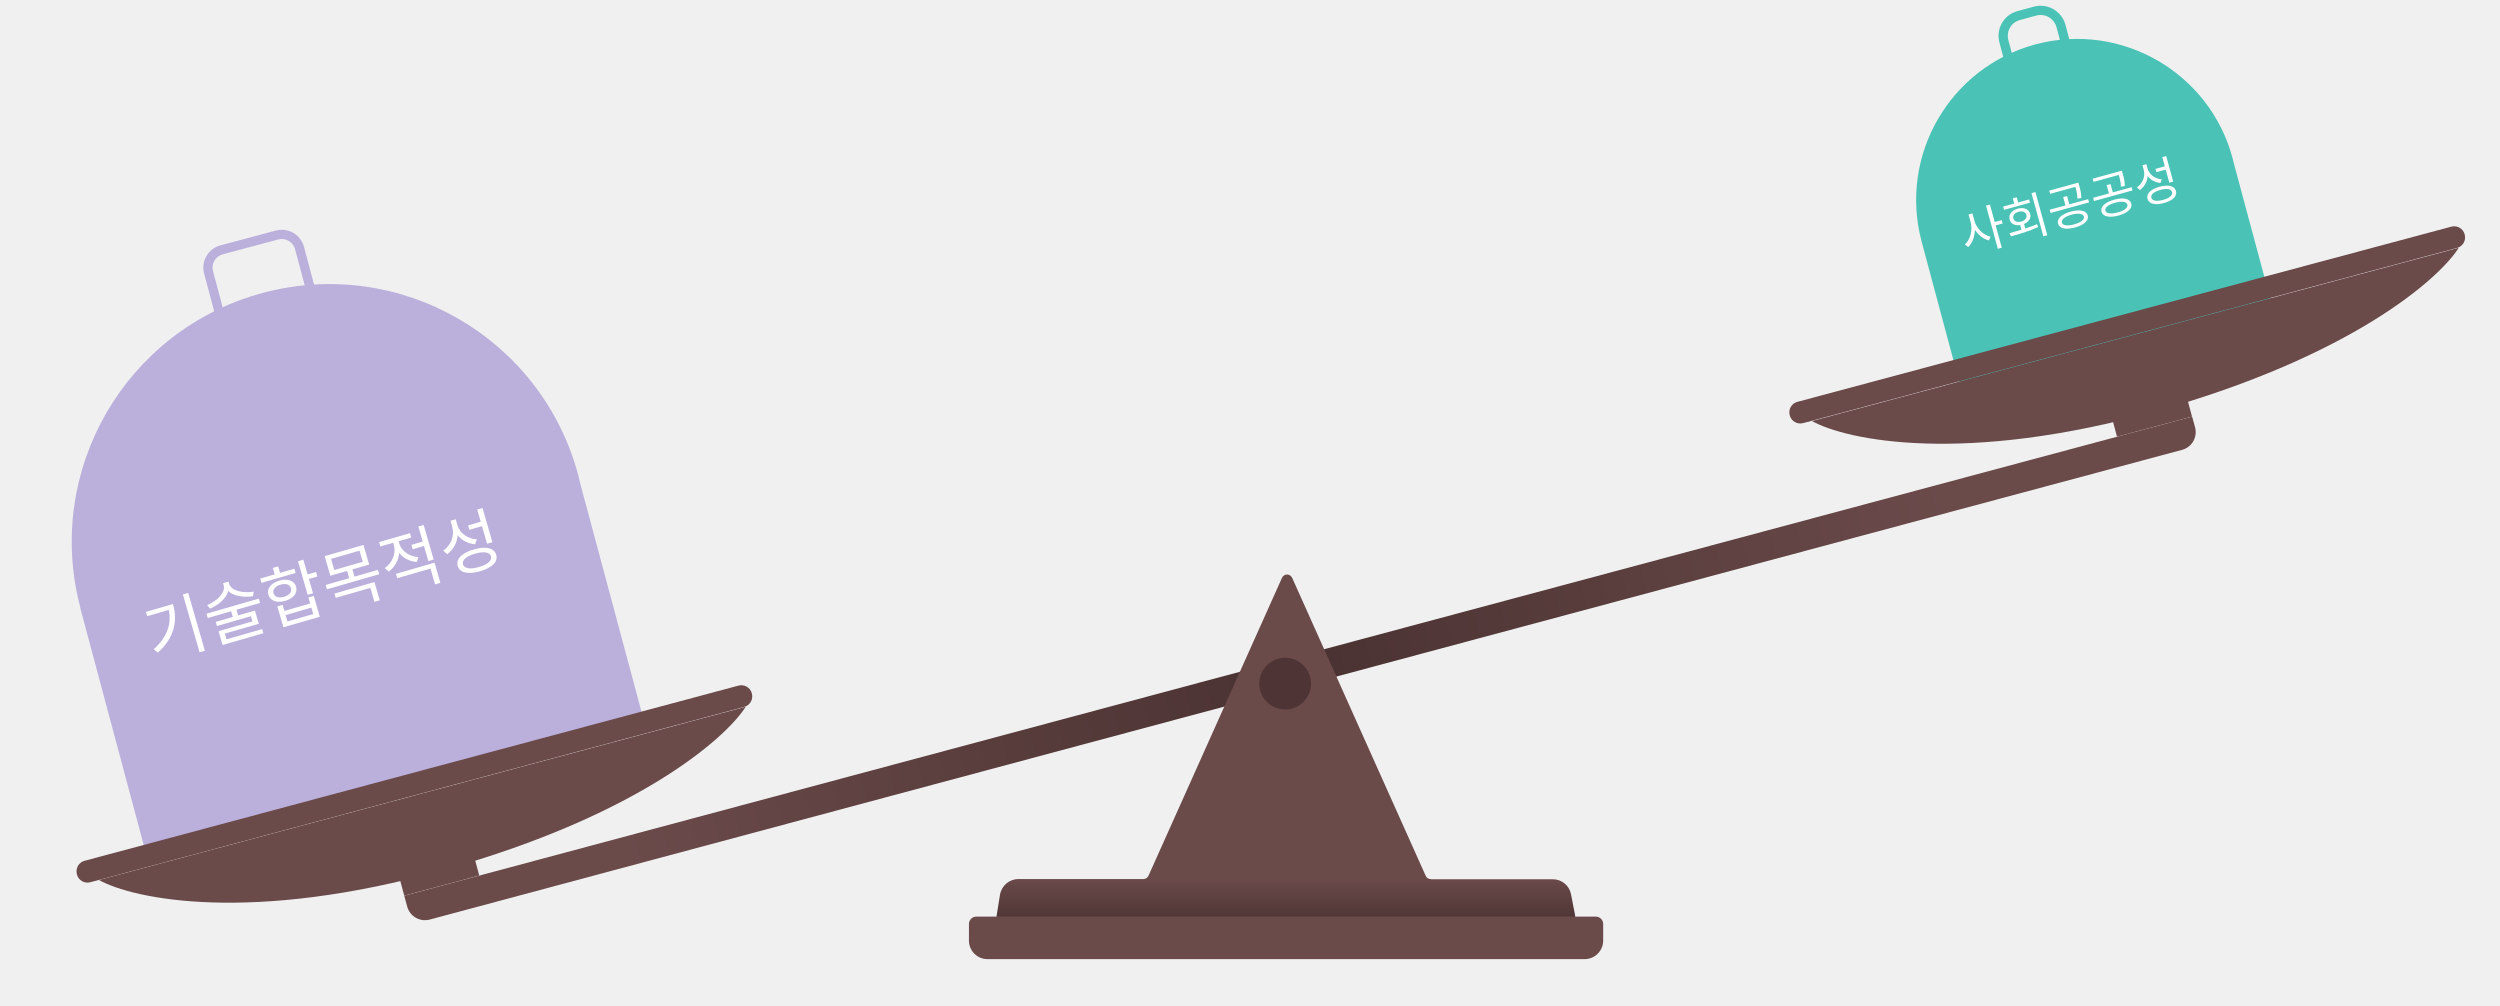
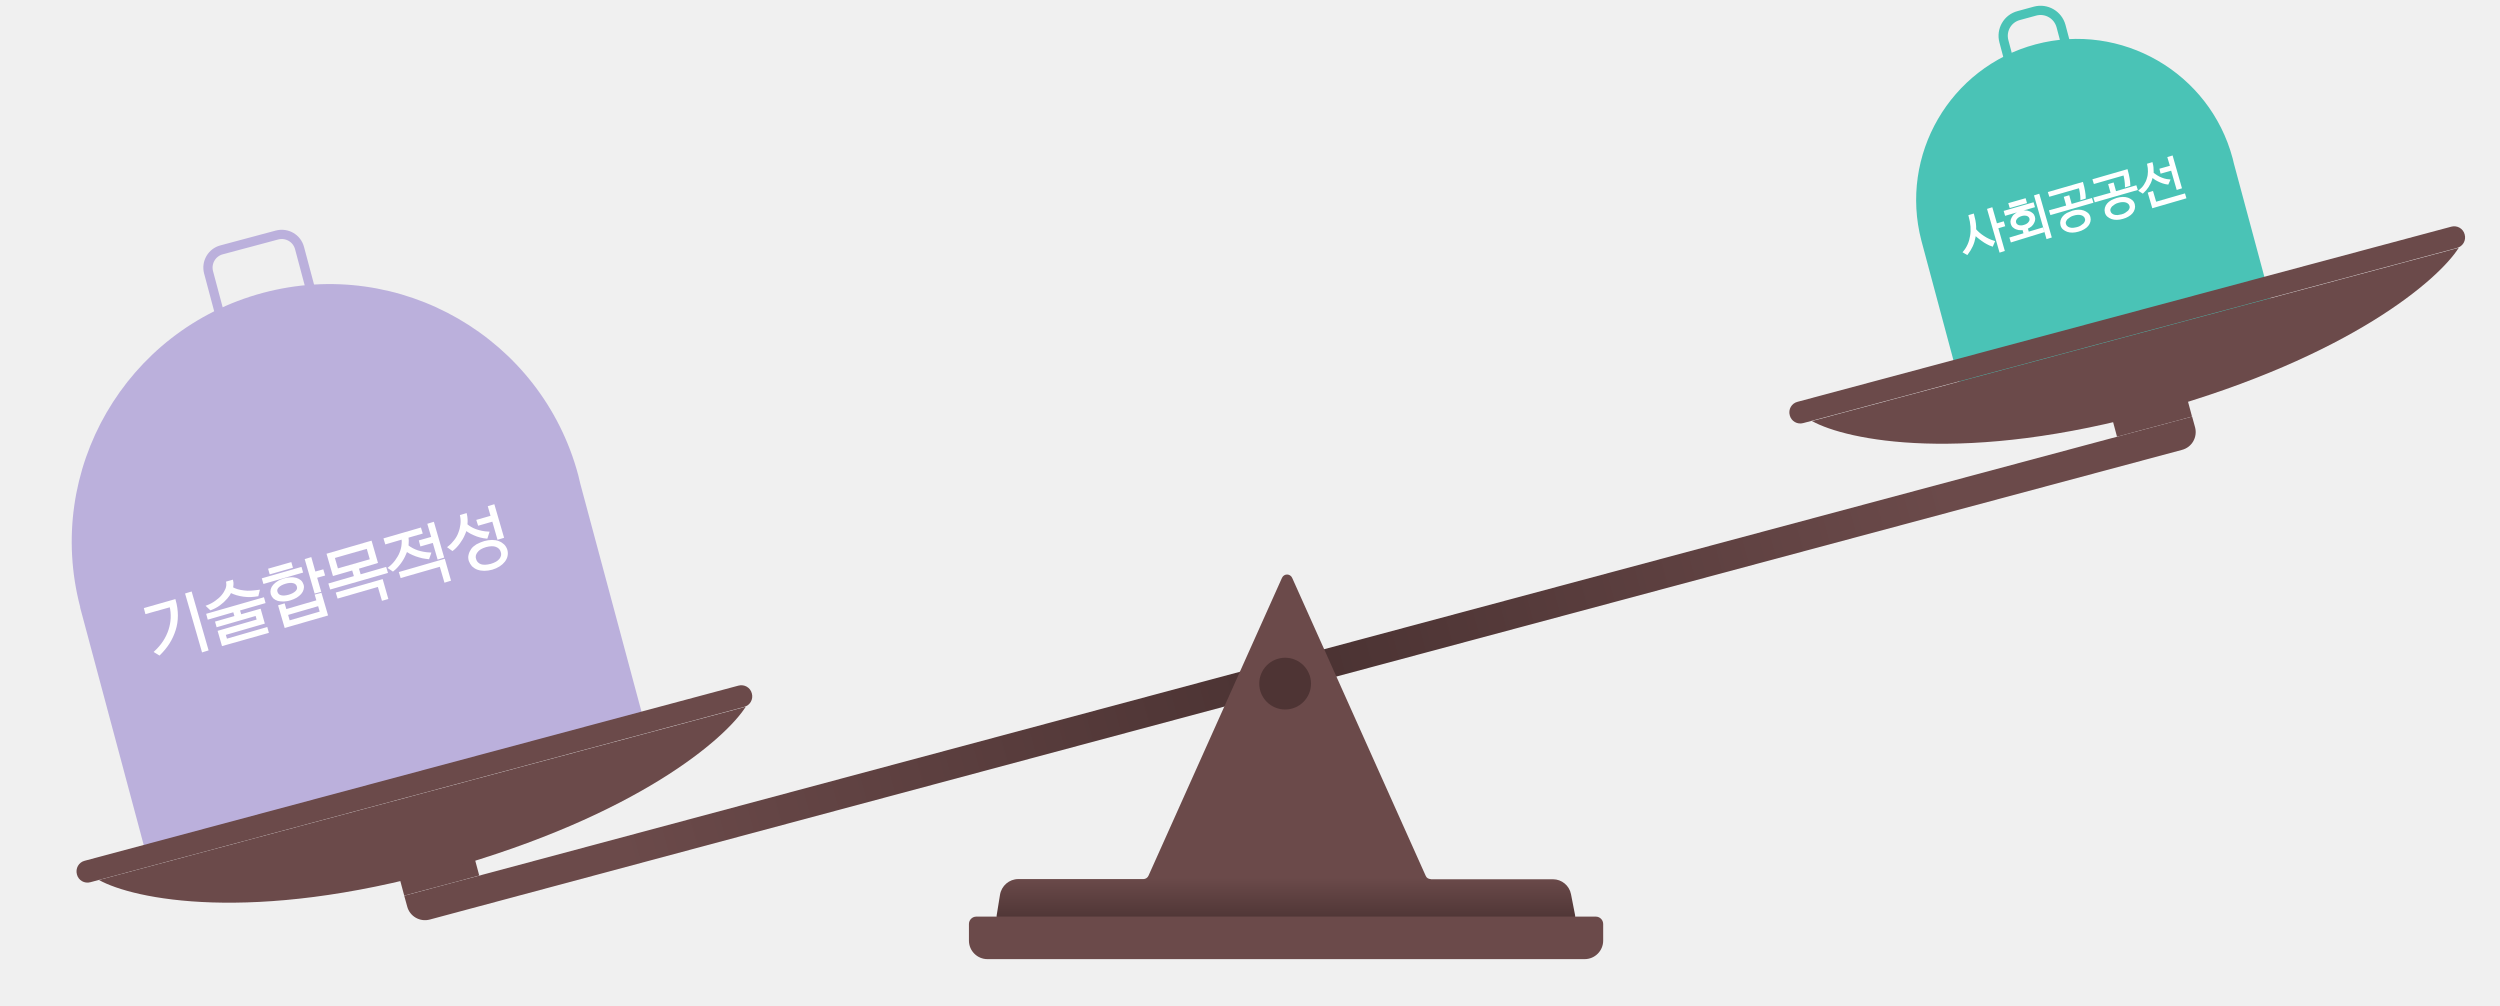
- <svg xmlns="http://www.w3.org/2000/svg" version="1.1" id="Layer_1" x="0px" y="0px" viewBox="0 0 1352 544" style="enable-background:new 0 0 1352 544;">
+ <svg xmlns="http://www.w3.org/2000/svg" version="1.1" id="Layer_1" x="0px" y="0px" viewBox="0 0 1352 544" style="enable-background:new 0 0 1352 544;" xml:space="preserve">
  <style type="text/css">
	.st0{fill-rule:evenodd;clip-rule:evenodd;fill:#4AC3B6;}
	.st1{fill:none;stroke:#4AC3B6;stroke-width:5;stroke-miterlimit:10;}
	.st2{fill-rule:evenodd;clip-rule:evenodd;fill:#BBB0DC;}
	.st3{fill:none;stroke:#BBB0DC;stroke-width:5;stroke-miterlimit:10;}
	.st4{fill:url(#SVGID_1_);}
	.st5{fill:#6B4A4A;}
	.st6{fill-rule:evenodd;clip-rule:evenodd;fill:url(#SVGID_2_);}
	.st7{fill:#4E3434;}
+ 	.st8{enable-background:new    ;}
+ 	.st9{fill:#FFFFFF;stroke:#FFFFFF;stroke-miterlimit:10;}
</style>
-   <path class="st0" d="M1208.1,88.5c-0.2-0.9-0.5-1.9-0.7-2.9c-12.4-46.4-60.2-74-106.6-61.6c-46.3,12.4-73.8,59.9-61.7,106.2l0,0 l22.7,84.7l168.2-45L1208.1,88.5z" />
+   <path class="st0" d="M1208.1,88.5c-0.2-0.9-0.5-1.9-0.7-2.9c-12.4-46.4-60.2-74-106.6-61.6c-46.3,12.4-73.8,59.9-61.7,106.2l0,0  l22.7,84.7l168.2-45L1208.1,88.5z" />
  <path class="st1" d="M1086.9,34.4l-3.2-12.1c-1.6-6,1.9-12.3,8.1-13.9l8.8-2.4c6-1.6,12.3,1.9,14,8.1l3.2,12.1" />
-   <path class="st2" d="M313.8,261.5c-0.4-1.5-0.7-3.1-1.1-4.6c-19.9-74.3-96.3-118.4-170.6-98.5c-74.1,19.9-118.2,95.9-98.7,170h-0.1 L79.6,464l269.2-72.1L313.8,261.5z" />
+   <path class="st2" d="M313.8,261.5c-0.4-1.5-0.7-3.1-1.1-4.6c-19.9-74.3-96.3-118.4-170.6-98.5c-74.1,19.9-118.2,95.9-98.7,170h-0.1  L79.6,464l269.2-72.1L313.8,261.5z" />
  <path class="st3" d="M120,174.3l-7.2-27c-1.4-5.3,1.7-10.8,7.1-12.2l29.9-8c5.3-1.4,10.8,1.7,12.2,7.1l7.2,27" />
-   <linearGradient id="SVGID_1_" gradientUnits="userSpaceOnUse" x1="1053.283" y1="-215.036" x2="337.048" y2="-406.95" gradientTransform="matrix(1 0 0 -1 0 54)">
+   <linearGradient id="SVGID_1_" gradientUnits="userSpaceOnUse" x1="1053.283" y1="827.037" x2="337.048" y2="1018.951" gradientTransform="matrix(1 0 0 1 0 -558)">
    <stop offset="0" style="stop-color:#6B4A4A" />
    <stop offset="0.488" style="stop-color:#4A3232" />
    <stop offset="1" style="stop-color:#6B4A4A" />
  </linearGradient>
-   <path class="st4" d="M218.6,484.4l966.9-259.1l1.6,5.8c1.4,5.3-1.7,10.8-7.1,12.2l-947.6,254c-5.3,1.4-10.8-1.7-12.2-7.1 L218.6,484.4z" />
+   <path class="st4" d="M218.6,484.4l966.9-259.1l1.6,5.8c1.4,5.3-1.7,10.8-7.1,12.2l-947.6,254c-5.3,1.4-10.8-1.7-12.2-7.1  L218.6,484.4z" />
  <g>
-     <rect x="1142.9" y="220.9" transform="matrix(0.9659 -0.2588 0.2588 0.9659 -18.8087 308.9139)" class="st5" width="42" height="10" />
+     <rect x="1142.9" y="220.9" transform="matrix(0.9659 -0.2588 0.2588 0.9659 -18.8087 308.9138)" class="st5" width="42" height="10" />
    <g>
      <path class="st5" d="M1166.7,222.2c-104.5,29.3-168.1,15.9-186.8,5.5l349.8-93.7C1318.9,151.1,1271.1,192.8,1166.7,222.2z" />
    </g>
  </g>
-   <path class="st5" d="M972.1,217.3l353.5-94.7c3.2-0.9,6.5,1,7.3,4.2l0,0c0.9,3.2-1,6.5-4.2,7.3l-353.5,94.7c-3.2,0.9-6.5-1-7.3-4.2 l0,0C967,221.4,968.9,218.1,972.1,217.3z" />
+   <path class="st5" d="M972.1,217.3l353.5-94.7c3.2-0.9,6.5,1,7.3,4.2l0,0c0.9,3.2-1,6.5-4.2,7.3l-353.5,94.7c-3.2,0.9-6.5-1-7.3-4.2  l0,0C967,221.4,968.9,218.1,972.1,217.3z" />
  <g>
-     <rect x="216.6" y="469.1" transform="matrix(0.9659 -0.2588 0.2588 0.9659 -114.6021 77.6436)" class="st5" width="42" height="10" />
+     <rect x="216.6" y="469.1" transform="matrix(0.9659 -0.2588 0.2588 0.9659 -114.602 77.6435)" class="st5" width="42" height="10" />
    <g>
      <path class="st5" d="M240.3,470.4c-104.5,29.3-168.1,15.9-186.8,5.5l349.8-93.7C392.5,399.3,344.8,441.1,240.3,470.4z" />
    </g>
  </g>
-   <path class="st5" d="M45.8,465.5l353.5-94.7c3.2-0.9,6.5,1,7.3,4.2l0,0c0.9,3.2-1,6.5-4.2,7.3L48.9,477.1c-3.2,0.9-6.5-1-7.3-4.2 l0,0C40.7,469.6,42.6,466.3,45.8,465.5z" />
-   <linearGradient id="SVGID_2_" gradientUnits="userSpaceOnUse" x1="695.414" y1="-256.7" x2="695.414" y2="-444.5" gradientTransform="matrix(1 0 0 -1 0 54)">
+   <path class="st5" d="M45.8,465.5l353.5-94.7c3.2-0.9,6.5,1,7.3,4.2l0,0c0.9,3.2-1,6.5-4.2,7.3L48.9,477.1c-3.2,0.9-6.5-1-7.3-4.2  l0,0C40.7,469.6,42.6,466.3,45.8,465.5z" />
+   <linearGradient id="SVGID_2_" gradientUnits="userSpaceOnUse" x1="695.414" y1="868.7" x2="695.414" y2="1056.5" gradientTransform="matrix(1 0 0 1 0 -558)">
    <stop offset="0.873" style="stop-color:#6B4A4A" />
    <stop offset="1" style="stop-color:#4D3434" />
  </linearGradient>
-   <path class="st6" d="M773.7,475.4c-1.2,0-2.3-0.7-2.7-1.8l-72.2-161.1c-1.1-2.4-4.4-2.4-5.5,0l-72.2,161.1c-0.5,1.1-1.6,1.8-2.7,1.8 h-67.7c-4.9,0-9.1,3.6-9.9,8.5L539,495c-0.3,1.8,1.1,3.5,3,3.5h306.9c1.9,0,3.3-1.7,2.9-3.6l-2.2-11.3c-0.9-4.7-5-8.1-9.8-8.1h-66.1 L773.7,475.4L773.7,475.4z" />
+   <path class="st6" d="M773.7,475.4c-1.2,0-2.3-0.7-2.7-1.8l-72.2-161.1c-1.1-2.4-4.4-2.4-5.5,0l-72.2,161.1c-0.5,1.1-1.6,1.8-2.7,1.8  h-67.7c-4.9,0-9.1,3.6-9.9,8.5L539,495c-0.3,1.8,1.1,3.5,3,3.5h306.9c1.9,0,3.3-1.7,2.9-3.6l-2.2-11.3c-0.9-4.7-5-8.1-9.8-8.1h-66.1  L773.7,475.4L773.7,475.4z" />
  <circle class="st7" cx="695" cy="369.7" r="14" />
  <path class="st5" d="M524,499.7c0-2.2,1.8-4,4-4h335c2.2,0,4,1.8,4,4v9c0,5.5-4.5,10-10,10H534c-5.5,0-10-4.5-10-10V499.7z" />
-   <text style="fill: rgb(255, 255, 255); font-family: Roboto; font-size: 36px; white-space: pre;" transform="matrix(0.960815, -0.277191, 0.277191, 0.960815, -109.3202, 74.81389)" x="106.166" y="324.48">기술합목적성</text>
-   <text style="fill: rgb(255, 255, 255); font-family: Roboto; font-size: 36px; white-space: pre;" transform="matrix(0.710127, -0.195221, 0.196868, 0.716118, 348.8687, 243.5271)" x="973.22" y="116.813">사회공공성</text>
+   <g class="st8">
+     <path class="st9" d="M78.4,329.2l16.1-4.6c0.8,2.8,1.2,5.6,1.2,8.3c0,2.7-0.4,5.3-1.2,7.8c-0.8,2.5-1.9,4.9-3.3,7.1s-3.1,4.2-5,6.1   l-2.3-1.4c1.8-1.7,3.4-3.5,4.7-5.5c1.3-2,2.3-4.1,3-6.2c0.7-2.2,1.1-4.3,1.2-6.5c0.1-2.2-0.1-4.4-0.6-6.5L79,331.5L78.4,329.2z    M109.6,352.2l-8.9-30.9l2.6-0.8l8.9,30.9L109.6,352.2z" />
+     <path class="st9" d="M120.4,348.8l-2.1-7.3l21.1-6.1l-0.8-2.9l-21.1,6.1l-0.6-2.1l10.5-3l-0.9-3l-13.8,4l-0.6-2.2l30.3-8.7l0.6,2.2   l-13.8,4l0.9,3l10.5-3l2,7.1l-21.1,6.1l0.9,3l21.8-6.3l0.6,2.2L120.4,348.8z M139.3,322c-1.2,0.2-2.4,0.3-3.7,0.4   c-1.3,0-2.5,0-3.8-0.2c-1.3-0.2-2.5-0.4-3.8-0.8c-1.1-0.3-2.2-0.8-3.3-1.3c-0.5,1.1-1.2,2.2-2.1,3.2c-1.2,1.4-2.5,2.6-4,3.7   c-1.5,1.1-3.1,1.9-4.7,2.5l-1.8-1.7c1.6-0.6,3.1-1.4,4.5-2.4c1.4-1,2.6-2,3.6-3.2c1-1.2,1.7-2.4,2.2-3.6c0.5-1.3,0.6-2.5,0.4-3.7   l2.8-0.8c0.3,1.2,0.2,2.5-0.1,3.8c0.8,0.5,1.8,0.9,2.8,1.2c1.1,0.3,2.3,0.6,3.6,0.7c1.3,0.2,2.6,0.2,3.9,0.1s2.7-0.2,4.1-0.4   L139.3,322z" />
+     <path class="st9" d="M142.8,315.2l-0.6-2.1l20.5-5.9l0.6,2.1L142.8,315.2z M146.2,310l-0.6-2.1l11.6-3.3l0.6,2.1L146.2,310z    M156.9,324.2c-1.2,0.4-2.4,0.5-3.5,0.6c-1.1,0-2.1-0.1-3-0.3c-0.9-0.3-1.6-0.7-2.2-1.2c-0.6-0.6-1-1.2-1.3-2.1   c-0.2-0.8-0.2-1.6,0-2.4c0.2-0.8,0.6-1.5,1.2-2.2c0.6-0.7,1.4-1.3,2.3-1.9c0.9-0.6,2-1,3.3-1.4c1.2-0.4,2.4-0.5,3.5-0.6   s2.1,0.1,3,0.3c0.9,0.3,1.6,0.7,2.2,1.2c0.6,0.5,1,1.2,1.3,2.1s0.2,1.6,0,2.4c-0.2,0.8-0.6,1.5-1.2,2.2c-0.6,0.7-1.4,1.3-2.3,1.9   C159.2,323.4,158.1,323.8,156.9,324.2z M156.3,322.1c1.7-0.5,3-1.2,3.9-2.1c0.9-0.9,1.2-1.9,0.8-3c-0.3-1.1-1.1-1.8-2.3-2.1   c-1.2-0.3-2.7-0.2-4.4,0.3s-3,1.2-3.9,2.1c-0.9,0.9-1.2,1.9-0.8,3s1.1,1.8,2.3,2.1C153.1,322.7,154.5,322.6,156.3,322.1z    M173.5,321.2l3.3,11.3l-22.5,6.5l-3.3-11.3l2.6-0.8l0.9,3.1l17.2-5l-0.9-3.1L173.5,321.2z M173.5,331.1l-1.1-3.9l-17.2,5l1.1,3.9   L173.5,331.1z M170.5,320.4l-5.1-17.7l2.6-0.8l2.2,7.8l4.3-1.2l0.7,2.4l-4.3,1.2l2.2,7.6L170.5,320.4z" />
+     <path class="st9" d="M193.5,307.2l1.2,4l13.8-4l0.7,2.3l-30.3,8.7l-0.7-2.3l13.8-4l-1.2-4l-10.4,3l-3.2-11.1l23.4-6.8l3.2,11.1   L193.5,307.2z M182.4,308l18.2-5.2l-1.9-6.6l-18.2,5.2L182.4,308z M206.9,324.3l-2.2-7.5l-21.8,6.3l-0.7-2.3l24.4-7l2.8,9.8   L206.9,324.3z" />
+     <path class="st9" d="M228,288.2l-7.6,2.2c0.2,1.3,0.2,2.5,0.1,3.7c0,0.4-0.1,0.8-0.1,1.1c1.5,1.2,3.3,2.2,5.4,2.9   c2.2,0.7,4.5,1.1,6.8,1.2l-0.9,2.6c-1.1-0.1-2.2-0.3-3.3-0.5c-1.1-0.3-2.3-0.6-3.4-1c-1.1-0.4-2.2-0.9-3.2-1.4   c-0.7-0.4-1.4-0.8-2-1.2c-0.2,0.6-0.4,1.2-0.7,1.8c-0.7,1.7-1.6,3.3-2.8,4.9s-2.4,2.9-3.8,4l-2.1-1.4c1.4-1.1,2.7-2.4,3.7-3.8   c1-1.4,1.9-2.8,2.5-4.4c0.6-1.5,1-3.1,1.1-4.8c0.1-1,0.1-1.9-0.1-2.9l-8.9,2.6l-0.7-2.3l19.3-5.6L228,288.2z M240.7,314.5l-2.5-8.6   l-21.2,6.1l-0.7-2.3l23.9-6.9l3.1,10.9L240.7,314.5z M227.1,292.6l6.7-1.9l-2.1-7.1l2.6-0.8l5.3,18.4l-2.6,0.8l-2.6-9l-6.7,1.9   L227.1,292.6z" />
+     <path class="st9" d="M263.2,290.8c-1.1-0.1-2.3-0.3-3.4-0.6c-1.2-0.3-2.3-0.7-3.4-1.2c-1.1-0.5-2.2-1-3.2-1.7   c-0.5-0.3-0.9-0.6-1.3-0.9c-0.2,0.8-0.5,1.7-0.9,2.5c-0.7,1.7-1.6,3.2-2.7,4.7c-1.1,1.5-2.3,2.8-3.6,3.8l-2.1-1.5   c1.4-1.1,2.5-2.3,3.5-3.6s1.8-2.7,2.3-4.2c0.6-1.5,0.9-3,1.1-4.5c0.2-1.6,0.1-3.1-0.2-4.7l2.7-0.8c0.4,1.8,0.5,3.6,0.3,5.4   c0,0.1,0,0.2,0,0.3c1.4,1.2,3,2.1,4.8,2.8c2.3,0.8,4.6,1.3,7,1.4L263.2,290.8z M262,293.1c1.5-0.4,2.8-0.6,4.1-0.6   c1.3,0,2.5,0.2,3.5,0.6c1.1,0.4,1.9,1,2.7,1.7c0.7,0.7,1.3,1.7,1.6,2.7c0.3,1.1,0.3,2.1,0.1,3.1c-0.2,1-0.7,2-1.4,2.9   c-0.7,0.9-1.6,1.7-2.7,2.4c-1.1,0.7-2.4,1.3-3.8,1.7c-1.5,0.4-2.8,0.6-4.2,0.6c-1.3,0-2.5-0.2-3.6-0.6c-1.1-0.4-1.9-1-2.7-1.7   c-0.7-0.8-1.2-1.7-1.6-2.7c-0.3-1.1-0.4-2.1-0.1-3.1c0.2-1,0.7-2,1.3-2.9s1.6-1.7,2.7-2.4C259.3,294.1,260.6,293.5,262,293.1z    M265.6,305.4c2.3-0.7,3.9-1.6,4.9-2.9c1-1.3,1.3-2.7,0.8-4.1c-0.4-1.5-1.4-2.5-2.9-3.1c-1.5-0.6-3.4-0.5-5.7,0.1   c-2.3,0.7-3.9,1.6-4.9,3c-1,1.3-1.3,2.7-0.8,4.1c0.4,1.5,1.4,2.5,2.9,3.1C261.4,306.1,263.3,306,265.6,305.4z M258.2,281.5l7.7-2.2   l-1.5-5.2l2.6-0.8l5,17.2l-2.6,0.8l-2.8-9.8l-7.7,2.2L258.2,281.5z" />
+   </g>
+   <g class="st8">
+     <path class="st9" d="M1077.4,132.8c-0.9-0.3-1.8-0.7-2.7-1.2c-0.9-0.5-1.8-1-2.7-1.7c-0.9-0.6-1.7-1.3-2.6-2   c-0.5-0.4-0.9-0.8-1.3-1.2c-0.1,0.5-0.1,1-0.2,1.4c-0.3,1.7-0.8,3.4-1.5,4.9c-0.7,1.5-1.6,3-2.6,4.3l-1.7-1c2-2.4,3.3-5.3,3.8-8.6   c0.6-3.3,0.3-7-0.8-11l2-0.6c0.6,2.2,1,4.3,1.1,6.3c0,0.6,0,1.2,0,1.8c1.2,1.4,2.7,2.7,4.4,3.8c1.8,1.2,3.7,2.1,5.7,2.7   L1077.4,132.8z M1081.7,136l-6.5-22.7l1.9-0.6l2.5,8.7l3.7-1.1l0.5,1.7l-3.7,1.1l3.5,12.3L1081.7,136z" />
+     <path class="st9" d="M1084.7,116.1l-0.5-1.7l15.2-4.4l0.5,1.7L1084.7,116.1z M1095.1,107.8l0.5,1.7l-8.4,2.4l-0.5-1.7L1095.1,107.8   z M1087.8,130.5l-0.5-1.7l7.6-2.3l-0.7-2.6c-0.5,0.1-0.9,0.1-1.4,0.1c-0.8,0-1.5-0.1-2.2-0.4c-0.7-0.2-1.2-0.6-1.7-1   c-0.5-0.4-0.8-1-1-1.7c-0.2-0.7-0.2-1.3,0-2c0.2-0.6,0.5-1.2,0.9-1.8c0.4-0.6,1-1,1.7-1.5c0.7-0.4,1.4-0.8,2.2-1   c0.8-0.2,1.6-0.3,2.4-0.3c0.8,0,1.5,0.1,2.2,0.4c0.7,0.2,1.2,0.6,1.7,1s0.8,1,1,1.7c0.2,0.7,0.2,1.3,0,2c-0.2,0.6-0.5,1.2-0.9,1.8   c-0.4,0.6-1,1.1-1.7,1.5c-0.4,0.2-0.8,0.5-1.3,0.6l0.7,2.6l7.7-2.3l0.5,1.6L1087.8,130.5z M1094.7,122.1c0.6-0.2,1.2-0.4,1.6-0.7   c0.5-0.3,0.8-0.6,1.1-1c0.3-0.4,0.5-0.7,0.6-1.1c0.1-0.4,0.1-0.8,0-1.2c-0.1-0.4-0.3-0.8-0.6-1.1c-0.3-0.3-0.7-0.5-1.1-0.7   c-0.4-0.1-0.9-0.2-1.5-0.2c-0.6,0-1.1,0.1-1.7,0.3c-0.6,0.2-1.2,0.4-1.6,0.7c-0.5,0.3-0.8,0.6-1.1,1c-0.3,0.4-0.5,0.7-0.6,1.1   c-0.1,0.4-0.1,0.8,0,1.2c0.1,0.4,0.3,0.8,0.6,1.1c0.3,0.3,0.7,0.5,1.1,0.7c0.4,0.1,0.9,0.2,1.5,0.2   C1093.5,122.4,1094.1,122.3,1094.7,122.1z M1107.1,128.7l-6.5-22.7l1.9-0.6l6.5,22.7L1107.1,128.7z" />
+     <path class="st9" d="M1125.6,107.6c0-0.5-0.1-1-0.1-1.6c-0.1-0.6-0.1-1.1-0.2-1.7c-0.1-0.6-0.2-1.1-0.3-1.7s-0.2-1-0.4-1.4l-16,4.6   l-0.5-1.6l18-5.2c0.4,1.5,0.8,3,1,4.4c0.2,1.4,0.4,2.6,0.4,3.6L1125.6,107.6z M1118,111.5l-1.3-4.7l2-0.6l1.3,4.7l11-3.2l0.5,1.6   l-22.3,6.4l-0.5-1.6L1118,111.5z M1120.9,114.4c1.1-0.3,2.1-0.5,3.1-0.5c1,0,1.9,0.1,2.7,0.4c0.8,0.3,1.5,0.7,2.1,1.2   c0.6,0.5,1,1.2,1.2,2c0.2,0.8,0.2,1.6,0,2.3c-0.2,0.8-0.6,1.5-1.1,2.1c-0.5,0.6-1.2,1.2-2.1,1.7c-0.8,0.5-1.8,0.9-2.9,1.2   c-1.1,0.3-2.1,0.5-3.1,0.5c-1,0-1.9-0.1-2.7-0.4c-0.8-0.3-1.5-0.7-2.1-1.2s-1-1.2-1.2-2c-0.2-0.8-0.2-1.6,0-2.3   c0.2-0.8,0.6-1.5,1.1-2.1c0.5-0.6,1.2-1.2,2.1-1.7C1118.9,115.2,1119.8,114.8,1120.9,114.4z M1123.4,123.3c0.8-0.2,1.5-0.5,2.1-0.9   c0.6-0.4,1.1-0.8,1.6-1.2c0.4-0.5,0.7-0.9,0.9-1.5c0.2-0.5,0.2-1.1,0-1.6c-0.2-0.6-0.4-1-0.9-1.4c-0.4-0.4-0.9-0.6-1.5-0.8   c-0.6-0.2-1.2-0.2-2-0.2c-0.7,0-1.5,0.2-2.2,0.4c-0.8,0.2-1.5,0.5-2.1,0.9c-0.6,0.4-1.1,0.8-1.6,1.2c-0.4,0.5-0.7,1-0.9,1.5   c-0.2,0.5-0.2,1.1,0,1.6c0.2,0.6,0.4,1,0.9,1.4c0.4,0.4,0.9,0.6,1.5,0.8c0.6,0.2,1.2,0.2,2,0.2   C1121.9,123.6,1122.6,123.5,1123.4,123.3z" />
+     <path class="st9" d="M1149.7,100.7c0-0.5-0.1-1-0.1-1.6c-0.1-0.6-0.1-1.1-0.2-1.7c-0.1-0.6-0.2-1.1-0.3-1.7c-0.1-0.5-0.2-1-0.4-1.4   l-16,4.6l-0.5-1.6l18-5.2c0.4,1.5,0.8,3,1,4.4c0.2,1.4,0.4,2.6,0.4,3.6L1149.7,100.7z M1142,104.6l-1.3-4.7l2-0.6l1.3,4.7l11-3.2   l0.5,1.6l-22.3,6.4l-0.5-1.6L1142,104.6z M1144.9,107.5c1.1-0.3,2.1-0.5,3.1-0.5c1,0,1.9,0.1,2.7,0.4c0.8,0.3,1.5,0.7,2.1,1.2   c0.6,0.5,1,1.2,1.2,2c0.2,0.8,0.2,1.6,0,2.3c-0.2,0.8-0.6,1.5-1.1,2.1c-0.5,0.6-1.2,1.2-2.1,1.7c-0.8,0.5-1.8,0.9-2.9,1.2   c-1.1,0.3-2.1,0.5-3.1,0.5c-1,0-1.9-0.1-2.7-0.4c-0.8-0.3-1.5-0.7-2.1-1.2c-0.6-0.5-1-1.2-1.2-2c-0.2-0.8-0.2-1.6,0-2.3   c0.2-0.8,0.6-1.5,1.1-2.1c0.5-0.6,1.2-1.2,2.1-1.7C1142.9,108.3,1143.9,107.8,1144.9,107.5z M1147.5,116.4c0.8-0.2,1.5-0.5,2.1-0.9   c0.6-0.4,1.1-0.8,1.6-1.2c0.4-0.5,0.7-0.9,0.9-1.5c0.2-0.5,0.2-1.1,0-1.6c-0.2-0.6-0.4-1-0.9-1.4c-0.4-0.4-0.9-0.6-1.5-0.8   c-0.6-0.2-1.2-0.2-2-0.2c-0.7,0-1.5,0.2-2.2,0.4c-0.8,0.2-1.5,0.5-2.1,0.9c-0.6,0.4-1.1,0.8-1.6,1.2c-0.4,0.5-0.7,1-0.9,1.5   c-0.2,0.5-0.2,1.1,0,1.6c0.2,0.6,0.4,1,0.9,1.4c0.4,0.4,0.9,0.6,1.5,0.8c0.6,0.2,1.2,0.2,2,0.2   C1145.9,116.7,1146.7,116.6,1147.5,116.4z" />
+     <path class="st9" d="M1172.3,99.3c-0.8-0.1-1.7-0.3-2.6-0.6c-0.9-0.3-1.8-0.7-2.6-1.1c-0.8-0.4-1.7-0.9-2.4-1.5   c-0.3-0.2-0.6-0.5-0.9-0.7c-0.1,0.5-0.3,1-0.4,1.5c-0.4,1.4-1,2.6-1.8,3.9c-0.8,1.2-1.7,2.3-2.8,3.3l-1.6-1c1.1-0.9,2-1.9,2.7-3   c0.7-1.1,1.3-2.3,1.6-3.5c0.4-1.2,0.6-2.5,0.6-3.8c0-1.3-0.1-2.6-0.4-3.9l2-0.6c0.4,1.5,0.5,2.9,0.5,4.4c0,0.3,0,0.5-0.1,0.8   c0.4,0.4,0.8,0.8,1.3,1.1c0.7,0.5,1.5,1,2.3,1.4c0.8,0.4,1.7,0.7,2.6,1c0.9,0.3,1.8,0.4,2.8,0.5L1172.3,99.3z M1164.3,112l-2.2-7.5   l1.9-0.6l1.7,5.8l15.6-4.5l0.5,1.7L1164.3,112z M1168.4,91.6l5.7-1.6l-1.4-4.7l1.9-0.6l4.8,16.8l-1.9,0.6l-3-10.4l-5.7,1.6   L1168.4,91.6z" />
+   </g>
</svg>
